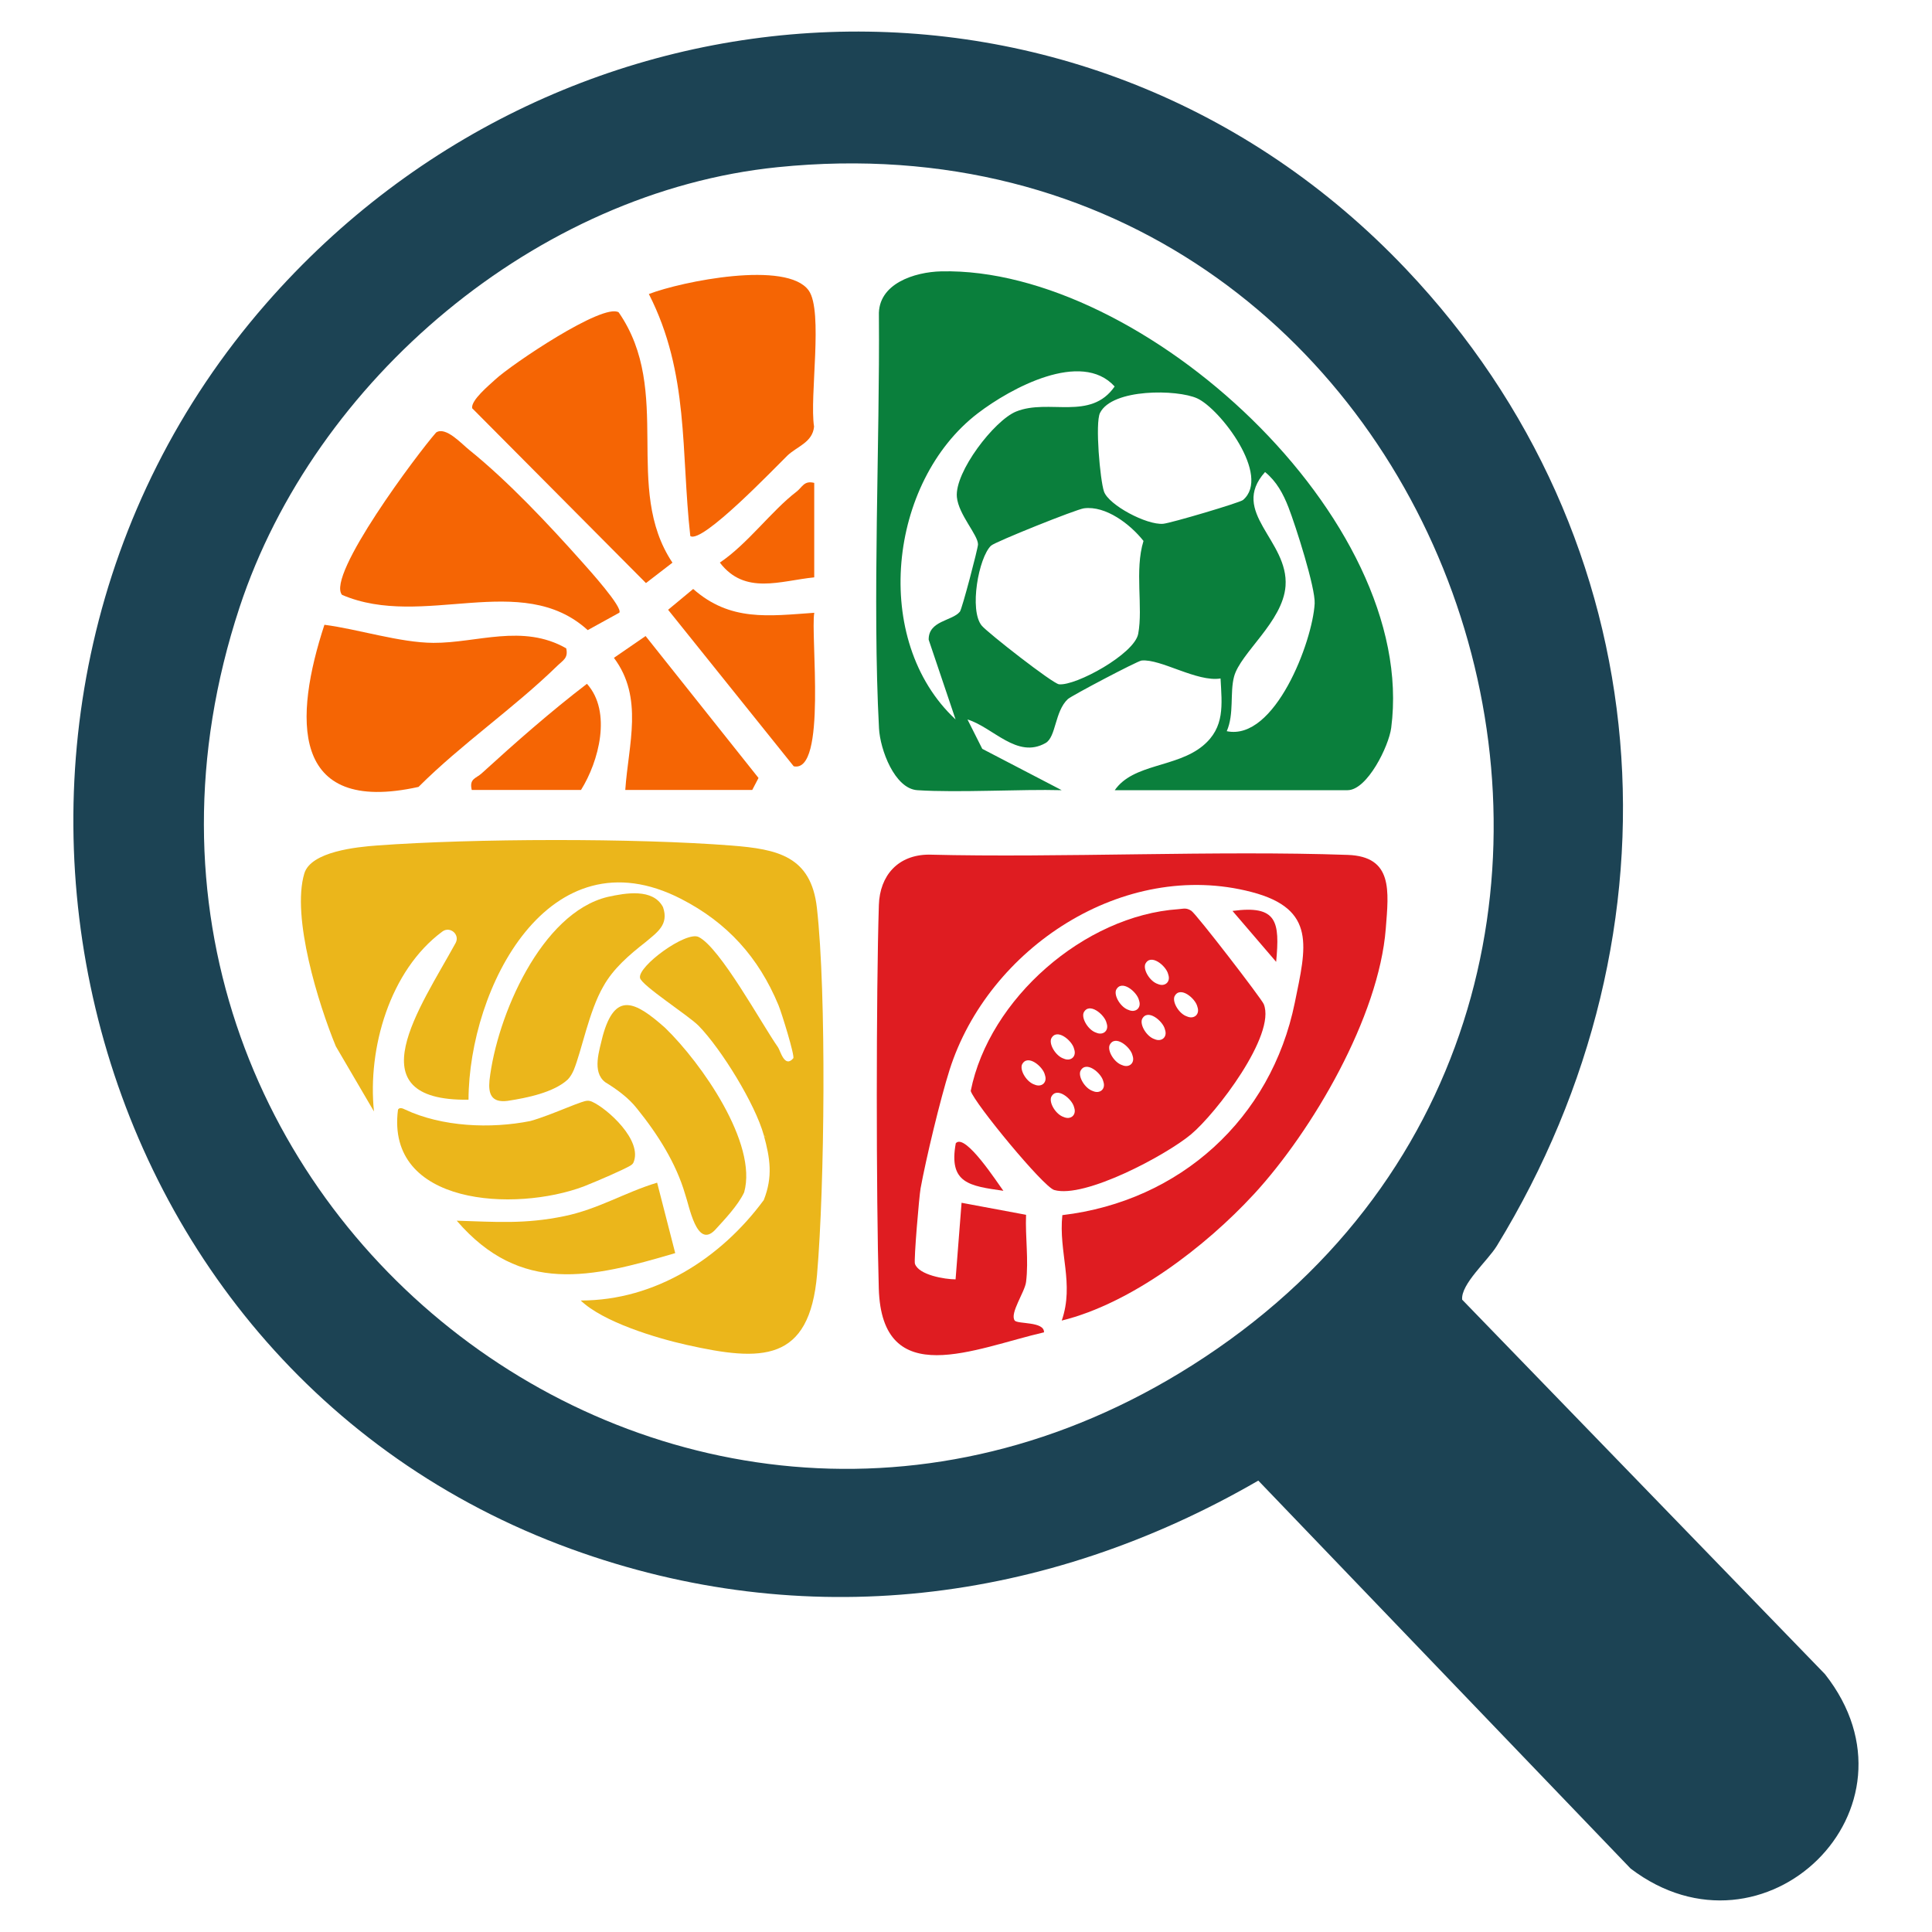
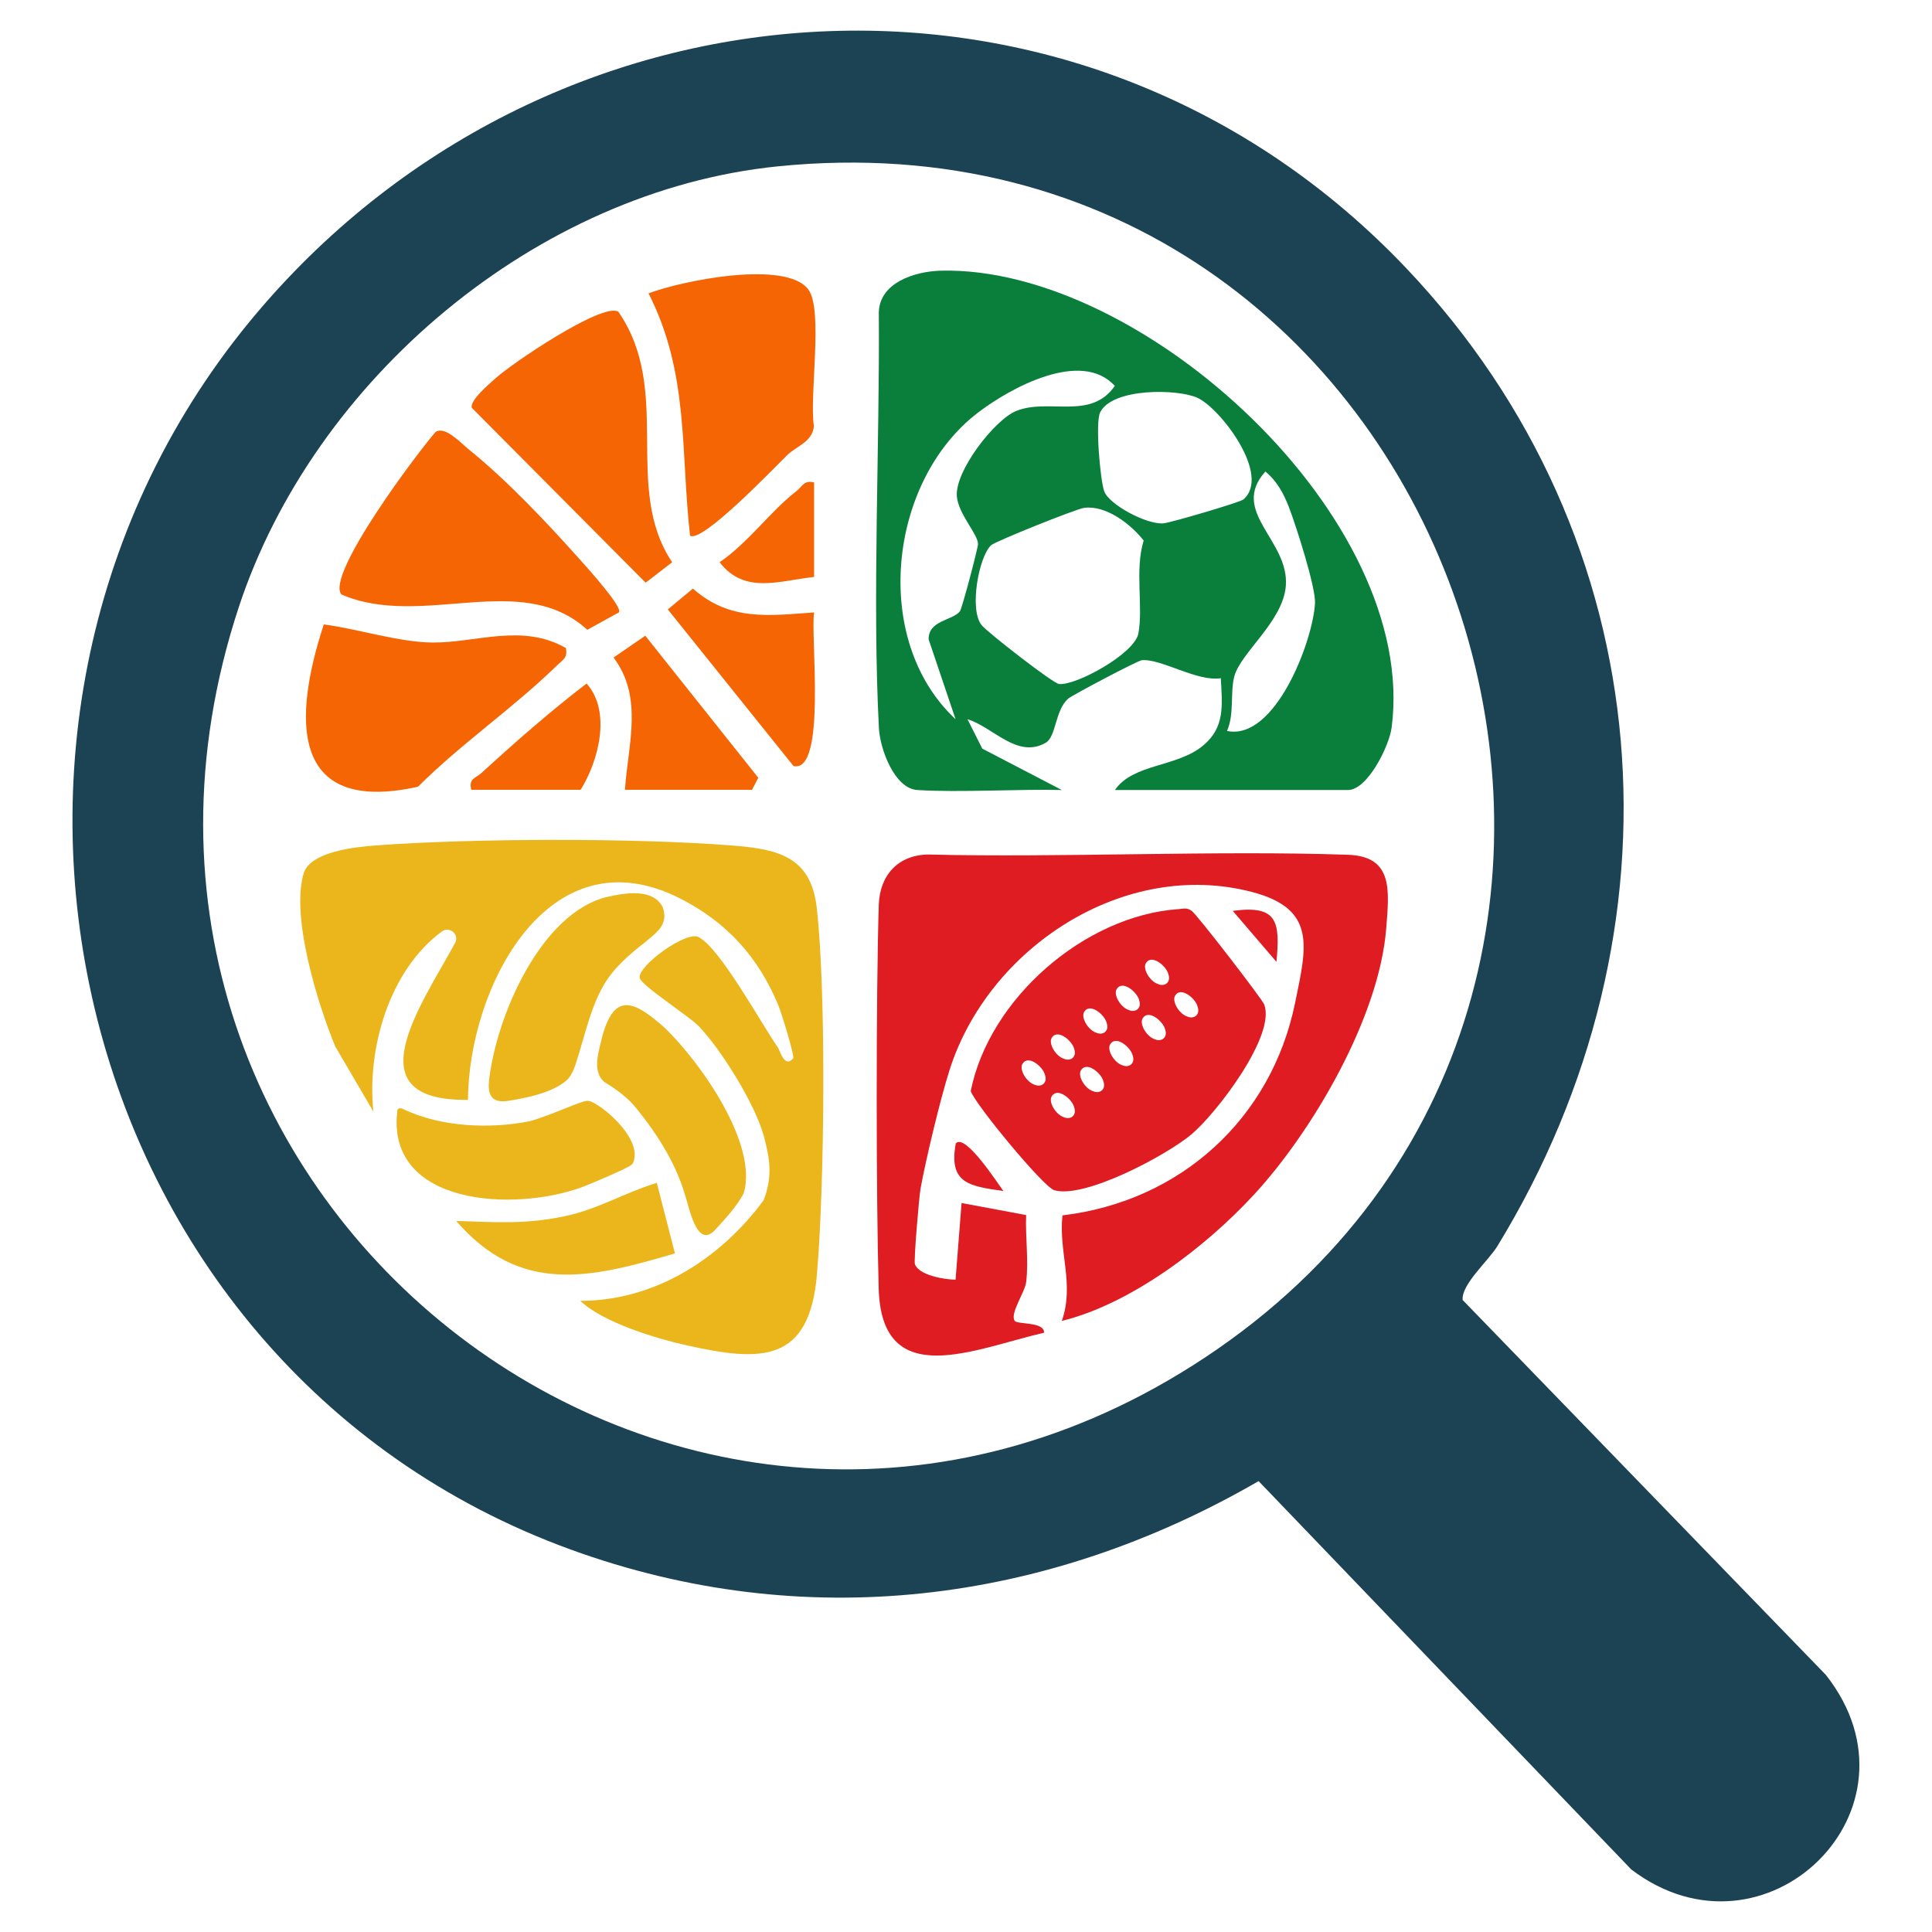
- <svg xmlns="http://www.w3.org/2000/svg" viewBox="145 7.5 1010 1010">
-   <path fill="#1c4354" d="M880.03,148.17c134.17,141.45,148.43,345.71,47.47,510.66-4.72,7.71-18.89,19.99-18.12,28.1l189.68,195.78c55.31,70.21-31.86,154.69-101.62,101.62l-194.63-202.81c-111.02,64.28-237.44,80.04-359.25,35.74C177.55,720.51,99.71,377.43,284.02,166.32,440.88-13.34,714.08-26.79,880.03,148.17ZM551.52,94.9c-125.8,12.79-242.06,111.09-281.3,230.14-102.55,311.09,239.37,575.3,510.9,387.66,282.54-195.24,122.3-653.59-229.6-617.8Z" />
-   <path fill="#0a7f3c" d="M624.56,420.59c-11.87-.78-19.45-21.21-20.04-32.34-3.52-66.25.48-150.25-.05-215.74-.65-16.76,18.71-22.83,32.55-23.15,105.43-2.47,249.5,129.37,235.27,238.62-1.25,9.61-12.55,32.61-22.82,32.61h-121.7c9.67-13.97,32.23-11.73,46.09-23.24,11.57-9.61,9.94-21.39,9.21-35.16-12.3,2.01-31.28-10.38-41.29-9.38-2.16.22-36.68,18.42-38.53,20.15-6.91,6.43-6.11,19.84-11.66,22.98-14.91,8.45-27.29-8.14-40.81-12.32l7.72,15.35,41.54,21.62c-21.04-.59-54.04,1.41-75.48,0ZM646.79,327.3c1.15-1.41,9.42-32.92,9.48-35.14.13-4.9-10.18-15.6-11.04-24.82-1.22-13.1,19.6-40.08,30.95-44.69,17.05-6.93,38.92,5.1,51.53-13.11-17.45-19.24-54.44.94-71.5,13.99-46.82,35.81-55.93,118.86-11.66,160.08l-14.06-41.68c-.15-10.02,12.27-9.73,16.29-14.63ZM794.81,268.89c14.85-12.63-11.96-47.68-23.96-53.14-10.43-4.74-44.39-5.22-50.79,7.61-2.63,5.27.04,35.2,2.08,41.1,2.43,7.04,22.27,17.61,30.93,16.86,4.02-.35,40.08-11.02,41.74-12.43ZM786.32,389.75c25.13,5.25,44.86-46.89,45.95-66.71.45-8.25-9.97-40.74-13.67-50.28-2.76-7.11-6.23-13.57-12.26-18.49-18.83,21.01,12.48,35.77,10.7,59.63-1.39,18.63-23.6,34.89-26.91,47.34-2.25,8.45.14,19.44-3.81,28.51ZM711.65,273.24c-4.15.56-46.47,17.53-48.55,19.51-6.5,6.18-11.53,33.79-4.88,41.81,3.1,3.74,37.14,30.33,40.4,30.67,8.82.92,39.41-15.82,41.4-26.37,2.64-13.98-1.98-33.23,2.77-48.57-6.89-8.72-19.73-18.57-31.14-17.05Z" />
-   <path fill="#ebb61b" d="M572.16,673.55c-3.95,46.34-29.02,45.8-68.12,37.04-16.16-3.61-43.69-11.94-55.46-23.22,39.03.02,73.36-22.19,95.7-52.51,4.82-12.21,3.34-21.8,0-33.96.41.56.85.98,1.32,1.27-.41-.42-.85-.85-1.32-1.27-4.48-16.23-22.13-44.88-33.99-57.08-5.12-5.29-29.85-21.1-30.7-25.07-1.29-6.11,24.1-24.65,30.63-21.42,11.23,5.51,32.96,45.49,41.49,57.64,1.22,1.71,3.44,11.13,7.99,5.78.93-1.1-6.04-23.68-7.72-27.75-10.44-25.14-26.8-43.18-50.88-55.56-69.3-35.63-110.97,46.72-111.17,104.96-60.3.84-25.06-48.5-6.76-81.9,2.43-4.43-2.88-9.01-6.94-6-27.52,20.38-39.14,61.13-35.73,94.04l-19.93-34.04c-9.13-22.15-23.25-67.64-16.49-90.35,3.44-11.53,27.55-13.87,37.86-14.64,50.48-3.73,135.13-3.92,185.47.02,24.03,1.88,41.57,5.51,44.64,32.53,5.07,44.81,4.04,145.65.1,191.5Z" />
-   <path fill="#ebb61b" d="M491.64,481.82c3.13,9.14-3.16,13.11-9.34,18.34-8.28,6.48-16.68,13.63-21.88,22.98-7.53,12.97-11.32,33.62-15.47,43.73-.79,1.84-1.74,3.49-3.1,4.94-7.31,6.8-21.33,9.65-31.52,11.2-8.55,1.08-10.11-3.79-9.44-10.72,3.84-33.77,27.13-87.53,61.72-95.89,9.44-2.1,23.65-4.57,28.92,5.18l.1.23Z" />
-   <path fill="#ebb61b" d="M476.05,615.46c-.38.6-.86,1.01-1.46,1.37-3.82,2.25-16.82,7.89-24.38,10.89-35.94,13.53-103.64,10.03-97.15-40.1.7-1.37,2.48-.72,3.69-.09,19.34,9.09,44.72,10.15,65.47,6.02,5.93-1.64,13.23-4.61,19.23-7,2.88-1.14,5.05-2.01,7.43-2.82,2.55-.84,3.61-1.13,5.61-.29,7.93,3.52,26.71,20.29,21.64,31.85l-.1.16Z" />
-   <path fill="#ebb61b" d="M492.86,544.98c18.76,18.21,48.35,60.28,41.16,85.86-3.25,6.92-10.47,14.45-15.33,19.77-9.48,9.7-13.32-12.63-15.5-18.74-4.7-16.19-14.3-31.37-25.16-44.81-4.47-5.71-10.7-10.18-16.67-13.84-7-5.4-3.04-16.48-1.26-24.17,6.42-23.18,16.71-18.33,32.51-4.31l.25.23Z" />
-   <path fill="#ebb61b" d="M488.53,625.77l9.46,36.83c-43.99,13-80.84,21.82-114.22-16.95,20.56.62,35.6,1.88,56.24-2.38,17.86-3.69,31.74-12.46,48.52-17.5Z" />
-   <path fill="#df1c21" d="M800.42,631.88c-25.14,27.29-64.08,57.06-100.37,65.98,6.68-19.29-1.74-35.7.32-55.12,61.41-7.27,109.14-50.32,121.52-111.07,5.91-29,11.54-48.93-22.58-57.84-66.87-17.48-137.67,29.23-157.91,93.02-4.88,15.37-12.3,46.36-15.14,61.88-.74,4.01-3.59,37.56-2.96,39.43,2.01,5.91,15.61,8.13,21.25,8.16l3.13-40.04,33.72,6.29c-.47,11.51,1.43,23.66,0,35.12-.67,5.33-8.61,16.35-5.96,20.12,1.43,2.03,15.56.35,15.34,6.2-35.91,8.25-84.79,31.24-86.37-22.94-1.4-48.06-1.4-155.06.04-200.46.49-15.44,10.03-26.24,26.08-26.33,68.48,1.73,150.48-2.27,219.02.14,23.78.84,21.44,18.8,19.9,38.54-3.6,46.08-38.18,105.46-69.02,138.93Z" />
-   <path fill="#df1c21" d="M669.55,630.02c-17.66-2.55-28.75-3.83-24.89-24.86,4.94-5.64,22.21,21.41,24.89,24.86Z" />
-   <path fill="#df1c21" d="M812.14,510.33l-22.82-26.62c23.46-3.18,24.77,5.66,22.82,26.62Z" />
-   <path fill="#df1c21" d="M805.66,532.43c-1.17-2.86-35.29-47.18-37.9-48.82-2.72-1.71-4.07-1-6.7-.82-49.16,3.34-98.94,46.81-108.59,95.02,1.95,6.43,37.91,50.12,43.64,51.79,15.82,4.6,58.36-18.12,71.45-29.02,13.21-10.99,44.64-52.1,38.1-68.14ZM685.75,574.47c-4.01-1.33-7.63-7.23-6.51-10.36,2.8-5.96,11.01.98,11.98,5.22l.09.31c1.29,3.88-1.95,6.49-5.56,4.82ZM701.02,591.43c-4.01-1.33-7.63-7.23-6.51-10.36,2.8-5.96,11.01.98,11.98,5.22l.09.31c1.29,3.88-1.95,6.49-5.56,4.82ZM701.02,560.9c-4.01-1.33-7.63-7.23-6.51-10.36,2.8-5.96,11.01.98,11.98,5.22l.09.31c1.29,3.88-1.95,6.49-5.56,4.82ZM716.28,577.86c-4.01-1.33-7.63-7.23-6.51-10.36,2.8-5.96,11.01.98,11.98,5.22l.09.31c1.29,3.88-1.95,6.49-5.56,4.82ZM717.98,547.33c-4.01-1.33-7.63-7.23-6.51-10.36,2.8-5.96,11.01.98,11.98,5.22l.09.31c1.29,3.88-1.95,6.49-5.56,4.82ZM731.55,564.29c-4.01-1.33-7.63-7.23-6.51-10.36,2.8-5.96,11.01.98,11.98,5.22l.09.31c1.29,3.88-1.95,6.49-5.56,4.82ZM734.94,535.46c-4.01-1.33-7.63-7.23-6.51-10.36,2.8-5.96,11.01.98,11.98,5.22l.09.31c1.29,3.88-1.95,6.49-5.56,4.82ZM748.51,550.72c-4.01-1.33-7.63-7.23-6.51-10.36,2.8-5.96,11.01.98,11.98,5.22l.09.31c1.29,3.88-1.95,6.49-5.56,4.82ZM750.21,521.89c-4.01-1.33-7.63-7.23-6.51-10.36,2.8-5.96,11.01.98,11.98,5.22l.09.31c1.29,3.88-1.95,6.49-5.56,4.82ZM765.47,538.85c-4.01-1.33-7.63-7.23-6.51-10.36,2.8-5.96,11.01.98,11.98,5.22l.09.31c1.29,3.88-1.95,6.49-5.56,4.82Z" />
-   <path fill="#f56504" d="M556.51,245.79c-6.46,6.29-44.53,46.23-50.64,41.93-4.98-44.3-.47-84.92-21.66-126.51,17.19-6.61,72.29-17.75,83.58-1.82,7.68,10.82.32,55.53,2.78,71.14-.77,8.32-9.08,10.4-14.07,15.26Z" />
-   <path fill="#f56504" d="M441,346.42c1.17,5.14-1.67,6.24-4.67,9.17-22.81,22.23-49.91,40.7-72.54,63.29-67.82,15-64.91-36.8-49.19-84.76,17.66,2.28,39.35,9.35,56.97,9.45,22.76.12,46.64-10.16,69.44,2.86Z" />
-   <path fill="#f56504" d="M390.32,242.72c20.35,16.41,41.41,38.85,58.87,58.43,3.65,4.09,21.52,23.89,19.58,26.65l-16.53,9.11c-34.69-31.58-86.1-.24-128.43-18.43-8.46-9.98,39.81-74.29,49.2-84.9,4.97-3.27,13.17,5.8,17.3,9.14Z" />
-   <path fill="#f56504" d="M468.44,170.8c28.65,41.42,2.01,91.83,28.1,130.85l-13.85,10.66-90.85-91.39c-.73-4.17,8.87-12.04,12.09-15.04,8.33-7.76,56.38-40.23,64.51-35.09Z" />
-   <path fill="#f56504" d="M570.68,327.84c-2.04,11.4,6.69,84.03-10.75,80.25l-65.66-81.81,13.11-10.88c19.36,17.09,39.38,14.12,63.29,12.45Z" />
-   <path fill="#f56504" d="M471.88,420.47c1.64-23.89,9.73-48.17-5.94-69.07l16.56-11.39,59.03,74.19-3.28,6.28h-66.37Z" />
-   <path fill="#f56504" d="M391.62,420.47c-1.4-5.98,2.18-5.94,5.2-8.69,17.74-16.17,35.93-32.19,55.02-46.8,13.17,14.67,6.15,40.72-3.11,55.49h-57.11Z" />
-   <path fill="#f56504" d="M570.66,259.94v49.39c-17.72,1.78-36.26,9.4-49.34-7.72,14.59-9.83,26.95-27.03,40.06-37.06,3.11-2.38,3.89-5.95,9.28-4.61Z" />
+ <svg xmlns="http://www.w3.org/2000/svg" viewBox="64.5 5.0 1009 1009">
+   <path fill="#1c4354" d="M799.03,145.17c134.17,141.45,148.43,345.71,47.47,510.66-4.72,7.71-18.89,19.99-18.12,28.1l189.68,195.78c55.31,70.21-31.86,154.69-101.62,101.62l-194.63-202.81c-111.02,64.28-237.44,80.04-359.25,35.74C96.55,717.51,18.71,374.43,203.02,163.32,359.88-16.34,633.08-29.79,799.03,145.17ZM470.52,91.9c-125.8,12.79-242.06,111.09-281.3,230.14-102.55,311.09,239.37,575.3,510.9,387.66,282.54-195.24,122.3-653.59-229.6-617.8Z" />
+   <path fill="#0a7f3c" d="M543.56,417.59c-11.87-.78-19.45-21.21-20.04-32.34-3.52-66.25.48-150.25-.05-215.74-.65-16.76,18.71-22.83,32.55-23.15,105.43-2.47,249.5,129.37,235.27,238.62-1.25,9.61-12.55,32.61-22.82,32.61h-121.7c9.67-13.97,32.23-11.73,46.09-23.24,11.57-9.61,9.94-21.39,9.21-35.16-12.3,2.01-31.28-10.38-41.29-9.38-2.16.22-36.68,18.42-38.53,20.15-6.91,6.43-6.11,19.84-11.66,22.98-14.91,8.45-27.29-8.14-40.81-12.32l7.72,15.35,41.54,21.62c-21.04-.59-54.04,1.41-75.48,0ZM565.79,324.3c1.15-1.41,9.42-32.92,9.48-35.14.13-4.9-10.18-15.6-11.04-24.82-1.22-13.1,19.6-40.08,30.95-44.69,17.05-6.93,38.92,5.1,51.53-13.11-17.45-19.24-54.44.94-71.5,13.99-46.82,35.81-55.93,118.86-11.66,160.08l-14.06-41.68c-.15-10.02,12.27-9.73,16.29-14.63ZM713.81,265.89c14.85-12.63-11.96-47.68-23.96-53.14-10.43-4.74-44.39-5.22-50.79,7.61-2.63,5.27.04,35.2,2.08,41.1,2.43,7.04,22.27,17.61,30.93,16.86,4.02-.35,40.08-11.02,41.74-12.43ZM705.32,386.75c25.13,5.25,44.86-46.89,45.95-66.71.45-8.25-9.97-40.74-13.67-50.28-2.76-7.11-6.23-13.57-12.26-18.49-18.83,21.01,12.48,35.77,10.7,59.63-1.39,18.63-23.6,34.89-26.91,47.34-2.25,8.45.14,19.44-3.81,28.51ZM630.65,270.24c-4.15.56-46.47,17.53-48.55,19.51-6.5,6.18-11.53,33.79-4.88,41.81,3.1,3.74,37.14,30.33,40.4,30.67,8.82.92,39.41-15.82,41.4-26.37,2.64-13.98-1.98-33.23,2.77-48.57-6.89-8.72-19.73-18.57-31.14-17.05Z" />
+   <path fill="#ebb61b" d="M491.16,670.55c-3.95,46.34-29.02,45.8-68.12,37.04-16.16-3.61-43.69-11.94-55.46-23.22,39.03.02,73.36-22.19,95.7-52.51,4.82-12.21,3.34-21.8,0-33.96.41.56.85.98,1.32,1.27-.41-.42-.85-.85-1.32-1.27-4.48-16.23-22.13-44.88-33.99-57.08-5.12-5.29-29.85-21.1-30.7-25.07-1.29-6.11,24.1-24.65,30.63-21.42,11.23,5.51,32.96,45.49,41.49,57.64,1.22,1.71,3.44,11.13,7.99,5.78.93-1.1-6.04-23.68-7.72-27.75-10.44-25.14-26.8-43.18-50.88-55.56-69.3-35.63-110.97,46.72-111.17,104.96-60.3.84-25.06-48.5-6.76-81.9,2.43-4.43-2.88-9.01-6.94-6-27.52,20.38-39.14,61.13-35.73,94.04l-19.93-34.04c-9.13-22.15-23.25-67.64-16.49-90.35,3.44-11.53,27.55-13.87,37.86-14.64,50.48-3.73,135.13-3.92,185.47.02,24.03,1.88,41.57,5.51,44.64,32.53,5.07,44.81,4.04,145.65.1,191.5Z" />
+   <path fill="#ebb61b" d="M410.64,478.82c3.13,9.14-3.16,13.11-9.34,18.34-8.28,6.48-16.68,13.63-21.88,22.98-7.53,12.97-11.32,33.62-15.47,43.73-.79,1.84-1.74,3.49-3.1,4.94-7.31,6.8-21.33,9.65-31.52,11.2-8.55,1.08-10.11-3.79-9.44-10.72,3.84-33.77,27.13-87.53,61.72-95.89,9.44-2.1,23.65-4.57,28.92,5.18l.1.23Z" />
+   <path fill="#ebb61b" d="M395.05,612.46c-.38.6-.86,1.01-1.46,1.37-3.82,2.25-16.82,7.89-24.38,10.89-35.94,13.53-103.64,10.03-97.15-40.1.7-1.37,2.48-.72,3.69-.09,19.34,9.09,44.72,10.15,65.47,6.02,5.93-1.64,13.23-4.61,19.23-7,2.88-1.14,5.05-2.01,7.43-2.82,2.55-.84,3.61-1.13,5.61-.29,7.93,3.52,26.71,20.29,21.64,31.85l-.1.16Z" />
+   <path fill="#ebb61b" d="M411.86,541.98c18.76,18.21,48.35,60.28,41.16,85.86-3.25,6.92-10.47,14.45-15.33,19.77-9.48,9.7-13.32-12.63-15.5-18.74-4.7-16.19-14.3-31.37-25.16-44.81-4.47-5.71-10.7-10.18-16.67-13.84-7-5.4-3.04-16.48-1.26-24.17,6.42-23.18,16.71-18.33,32.51-4.31l.25.23Z" />
+   <path fill="#ebb61b" d="M407.53,622.77l9.46,36.83c-43.99,13-80.84,21.82-114.22-16.95,20.56.62,35.6,1.88,56.24-2.38,17.86-3.69,31.74-12.46,48.52-17.5Z" />
+   <path fill="#df1c21" d="M719.42,628.88c-25.14,27.29-64.08,57.06-100.37,65.98,6.68-19.29-1.74-35.7.32-55.12,61.41-7.27,109.14-50.32,121.52-111.07,5.91-29,11.54-48.93-22.58-57.84-66.87-17.48-137.67,29.23-157.91,93.02-4.88,15.37-12.3,46.36-15.14,61.88-.74,4.01-3.59,37.56-2.96,39.43,2.01,5.91,15.61,8.13,21.25,8.16l3.13-40.04,33.72,6.29c-.47,11.51,1.43,23.66,0,35.12-.67,5.33-8.61,16.35-5.96,20.12,1.43,2.03,15.56.35,15.34,6.2-35.91,8.25-84.79,31.24-86.37-22.94-1.4-48.06-1.4-155.06.04-200.46.49-15.44,10.03-26.24,26.08-26.33,68.48,1.73,150.48-2.27,219.02.14,23.78.84,21.44,18.8,19.9,38.54-3.6,46.08-38.18,105.46-69.02,138.93Z" />
+   <path fill="#df1c21" d="M588.55,627.02c-17.66-2.55-28.75-3.83-24.89-24.86,4.94-5.64,22.21,21.41,24.89,24.86Z" />
+   <path fill="#df1c21" d="M731.14,507.33l-22.82-26.62c23.46-3.18,24.77,5.66,22.82,26.62Z" />
+   <path fill="#df1c21" d="M724.66,529.43c-1.17-2.86-35.29-47.18-37.9-48.82-2.72-1.71-4.07-1-6.7-.82-49.16,3.34-98.94,46.81-108.59,95.02,1.95,6.43,37.91,50.12,43.64,51.79,15.82,4.6,58.36-18.12,71.45-29.02,13.21-10.99,44.64-52.1,38.1-68.14ZM604.75,571.47c-4.01-1.33-7.63-7.23-6.51-10.36,2.8-5.96,11.01.98,11.98,5.22l.09.31c1.29,3.88-1.95,6.49-5.56,4.82ZM620.02,588.43c-4.01-1.33-7.63-7.23-6.51-10.36,2.8-5.96,11.01.98,11.98,5.22l.09.31c1.29,3.88-1.95,6.49-5.56,4.82ZM620.02,557.9c-4.01-1.33-7.63-7.23-6.51-10.36,2.8-5.96,11.01.98,11.98,5.22l.09.31c1.29,3.88-1.95,6.49-5.56,4.82ZM635.28,574.86c-4.01-1.33-7.63-7.23-6.51-10.36,2.8-5.96,11.01.98,11.98,5.22l.09.31c1.29,3.88-1.95,6.49-5.56,4.82ZM636.98,544.33c-4.01-1.33-7.63-7.23-6.51-10.36,2.8-5.96,11.01.98,11.98,5.22l.09.31c1.29,3.88-1.95,6.49-5.56,4.82ZM650.55,561.29c-4.01-1.33-7.63-7.23-6.51-10.36,2.8-5.96,11.01.98,11.98,5.22l.09.31c1.29,3.88-1.95,6.49-5.56,4.82ZM653.94,532.46c-4.01-1.33-7.63-7.23-6.51-10.36,2.8-5.96,11.01.98,11.98,5.22l.09.31c1.29,3.88-1.95,6.49-5.56,4.82ZM667.51,547.72c-4.01-1.33-7.63-7.23-6.51-10.36,2.8-5.96,11.01.98,11.98,5.22l.09.31c1.29,3.88-1.95,6.49-5.56,4.82ZM669.21,518.89c-4.01-1.33-7.63-7.23-6.51-10.36,2.8-5.96,11.01.98,11.98,5.22l.09.31c1.29,3.88-1.95,6.49-5.56,4.82ZM684.47,535.85c-4.01-1.33-7.63-7.23-6.51-10.36,2.8-5.96,11.01.98,11.98,5.22l.09.31c1.29,3.88-1.95,6.49-5.56,4.82Z" />
+   <path fill="#f56504" d="M475.51,242.79c-6.46,6.29-44.53,46.23-50.64,41.93-4.98-44.3-.47-84.92-21.66-126.51,17.19-6.61,72.29-17.75,83.58-1.82,7.68,10.82.32,55.53,2.78,71.14-.77,8.32-9.08,10.4-14.07,15.26Z" />
+   <path fill="#f56504" d="M360,343.42c1.17,5.14-1.67,6.24-4.67,9.17-22.81,22.23-49.91,40.7-72.54,63.29-67.82,15-64.91-36.8-49.19-84.76,17.66,2.28,39.35,9.35,56.97,9.45,22.76.12,46.64-10.16,69.44,2.86Z" />
+   <path fill="#f56504" d="M309.32,239.72c20.35,16.41,41.41,38.85,58.87,58.43,3.65,4.09,21.52,23.89,19.58,26.65l-16.53,9.11c-34.69-31.58-86.1-.24-128.43-18.43-8.46-9.98,39.81-74.29,49.2-84.9,4.97-3.27,13.17,5.8,17.3,9.14Z" />
+   <path fill="#f56504" d="M387.44,167.8c28.65,41.42,2.01,91.83,28.1,130.85l-13.85,10.66-90.85-91.39c-.73-4.17,8.87-12.04,12.09-15.04,8.33-7.76,56.38-40.23,64.51-35.09Z" />
+   <path fill="#f56504" d="M489.68,324.84c-2.04,11.4,6.69,84.03-10.75,80.25l-65.66-81.81,13.11-10.88c19.36,17.09,39.38,14.12,63.29,12.45Z" />
+   <path fill="#f56504" d="M390.88,417.47c1.64-23.89,9.73-48.17-5.94-69.07l16.56-11.39,59.03,74.19-3.28,6.28h-66.37Z" />
+   <path fill="#f56504" d="M310.62,417.47c-1.4-5.98,2.18-5.94,5.2-8.69,17.74-16.17,35.93-32.19,55.02-46.8,13.17,14.67,6.15,40.72-3.11,55.49h-57.11Z" />
+   <path fill="#f56504" d="M489.66,256.94v49.39c-17.72,1.78-36.26,9.4-49.34-7.72,14.59-9.83,26.95-27.03,40.06-37.06,3.11-2.38,3.89-5.95,9.28-4.61Z" />
</svg>
